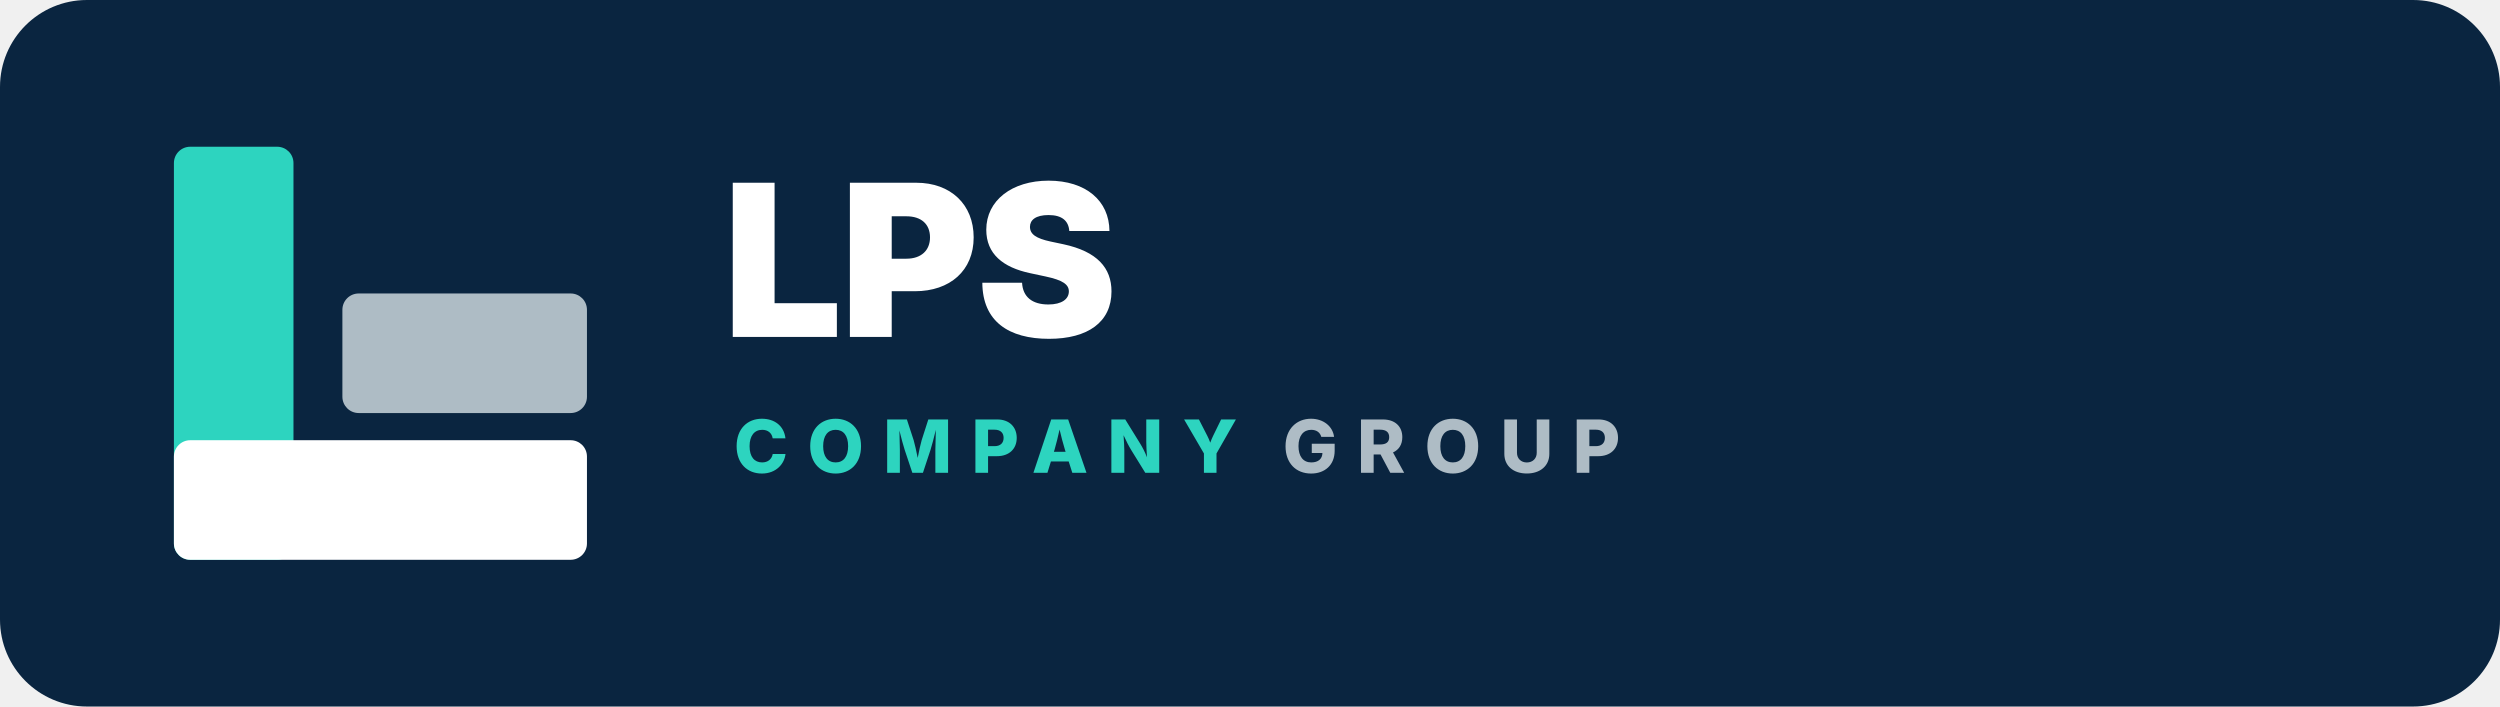
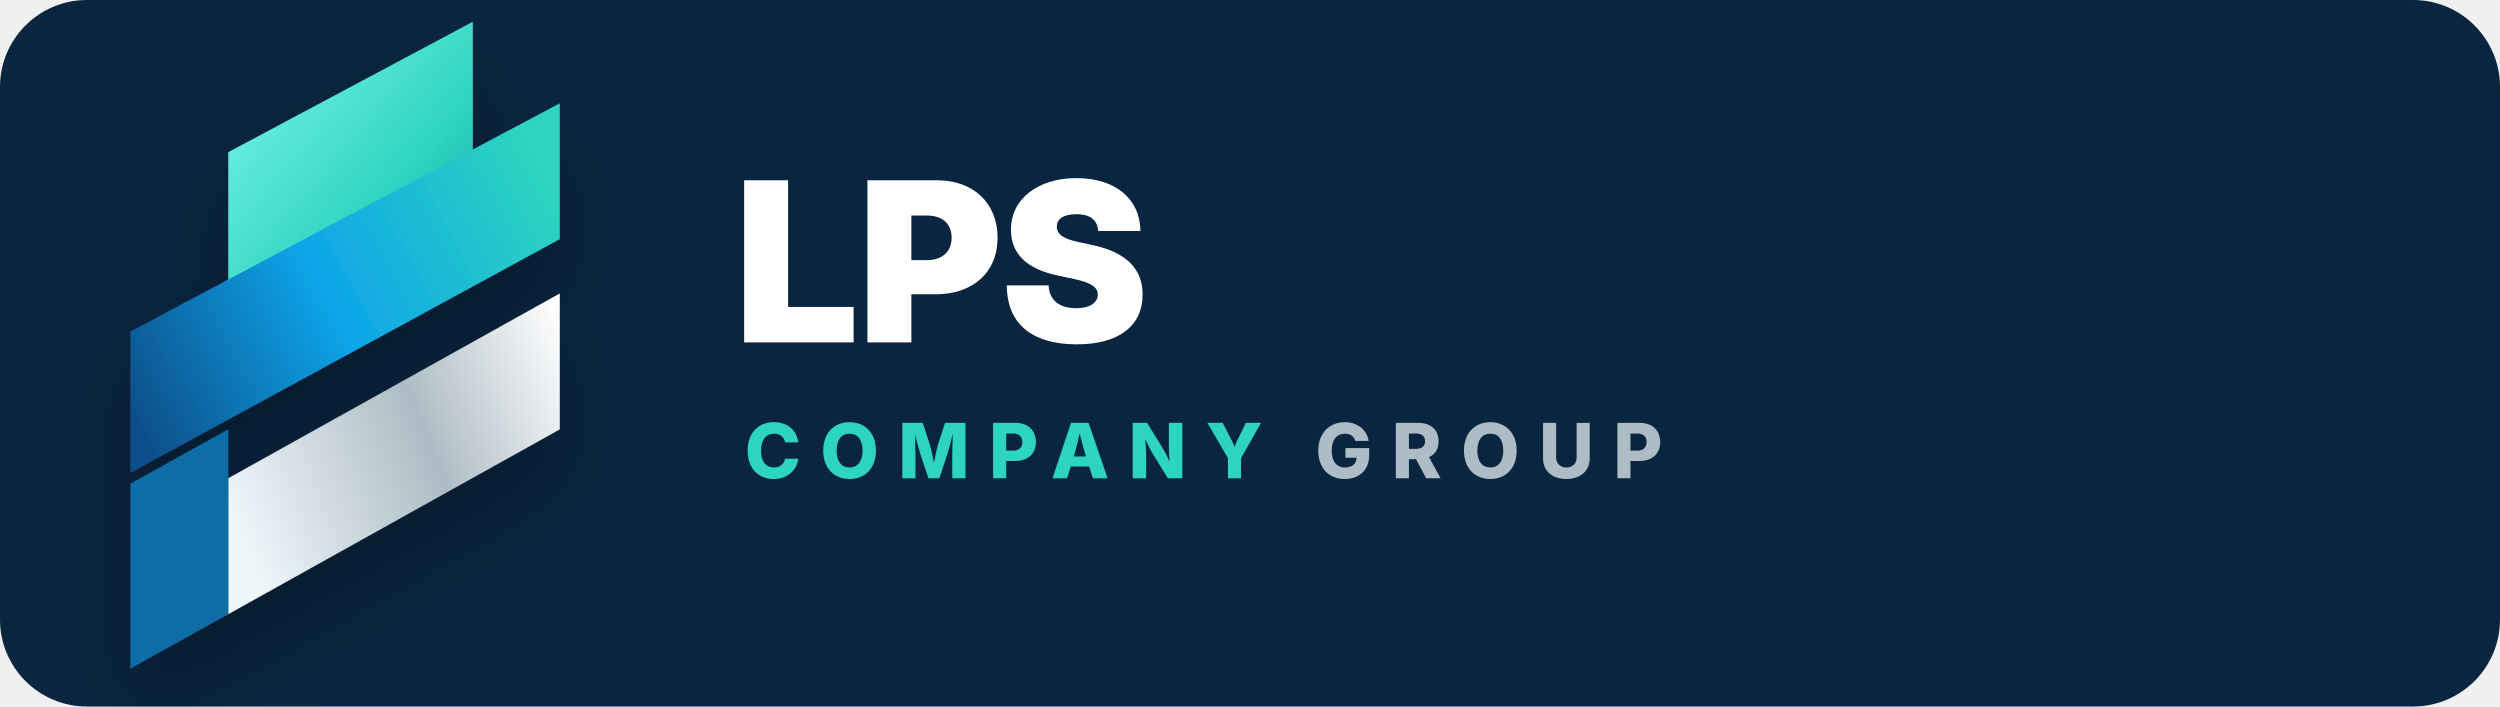
<svg xmlns="http://www.w3.org/2000/svg" viewBox="0 0 920 260" role="img" aria-labelledby="title desc">
+   <defs>
+     <linearGradient id="teal" x1="64" y1="38" x2="184" y2="142" gradientUnits="userSpaceOnUse">
+       <stop stop-color="#7EF7EA" />
+       <stop offset="0.52" stop-color="#2DD4BF" />
+       <stop offset="1" stop-color="#0B7CA8" />
+     </linearGradient>
+     <linearGradient id="blue" x1="48" y1="152" x2="202" y2="70" gradientUnits="userSpaceOnUse">
+       <stop stop-color="#0A4F8A" />
+       <stop offset="0.48" stop-color="#0EA5E9" />
+       <stop offset="1" stop-color="#2DD4BF" />
+     </linearGradient>
+     <linearGradient id="silver" x1="76" y1="164" x2="206" y2="114" gradientUnits="userSpaceOnUse">
+       <stop stop-color="#EEF6FA" />
+       <stop offset="0.55" stop-color="#AEBCC5" />
+       <stop offset="1" stop-color="#FFFFFF" />
+     </linearGradient>
+     <filter id="shadow" x="-20%" y="-20%" width="140%" height="150%">
+       <feDropShadow dx="0" dy="16" stdDeviation="14" flood-color="#000000" flood-opacity="0.28" />
+     </filter>
+   </defs>
  <rect width="920" height="260" rx="32" fill="#0A2540" />
-   <g transform="translate(64 54)">
-     <rect x="0" y="0" width="44" height="152" rx="6" fill="#2DD4BF" />
-     <rect x="0" y="108" width="152" height="44" rx="6" fill="#FFFFFF" />
-     <rect x="62" y="54" width="90" height="44" rx="6" fill="#AEBCC5" />
+   <g filter="url(#shadow)">
+     <path d="M84 56 174 8v48L84 106Z" fill="url(#teal)" />
+     <path d="M48 122 206 38v50L48 174Z" fill="url(#blue)" />
+     <path d="M84 176 206 108v50L84 226Z" fill="url(#silver)" />
+     <path d="M48 178 84 158v68L48 246Z" fill="#0E6EA7" />
  </g>
-   <text x="266" y="124" fill="#FFFFFF" font-family="Inter, Montserrat, Arial, sans-serif" font-size="78" font-weight="850" letter-spacing="-1">LPS</text>
-   <text x="270" y="174" fill="#2DD4BF" font-family="Inter, Montserrat, Arial, sans-serif" font-size="27" font-weight="800" letter-spacing="7">COMPANY</text>
-   <text x="472" y="174" fill="#AEBCC5" font-family="Inter, Montserrat, Arial, sans-serif" font-size="27" font-weight="800" letter-spacing="7">GROUP</text>
+   <text x="270" y="126" fill="#FFFFFF" font-family="Inter, Montserrat, Arial, sans-serif" font-size="82" font-weight="850" letter-spacing="-1">LPS</text>
+   <text x="274" y="176" fill="#2DD4BF" font-family="Inter, Montserrat, Arial, sans-serif" font-size="28" font-weight="800" letter-spacing="7">COMPANY</text>
+   <text x="484" y="176" fill="#AEBCC5" font-family="Inter, Montserrat, Arial, sans-serif" font-size="28" font-weight="800" letter-spacing="7">GROUP</text>
</svg>
